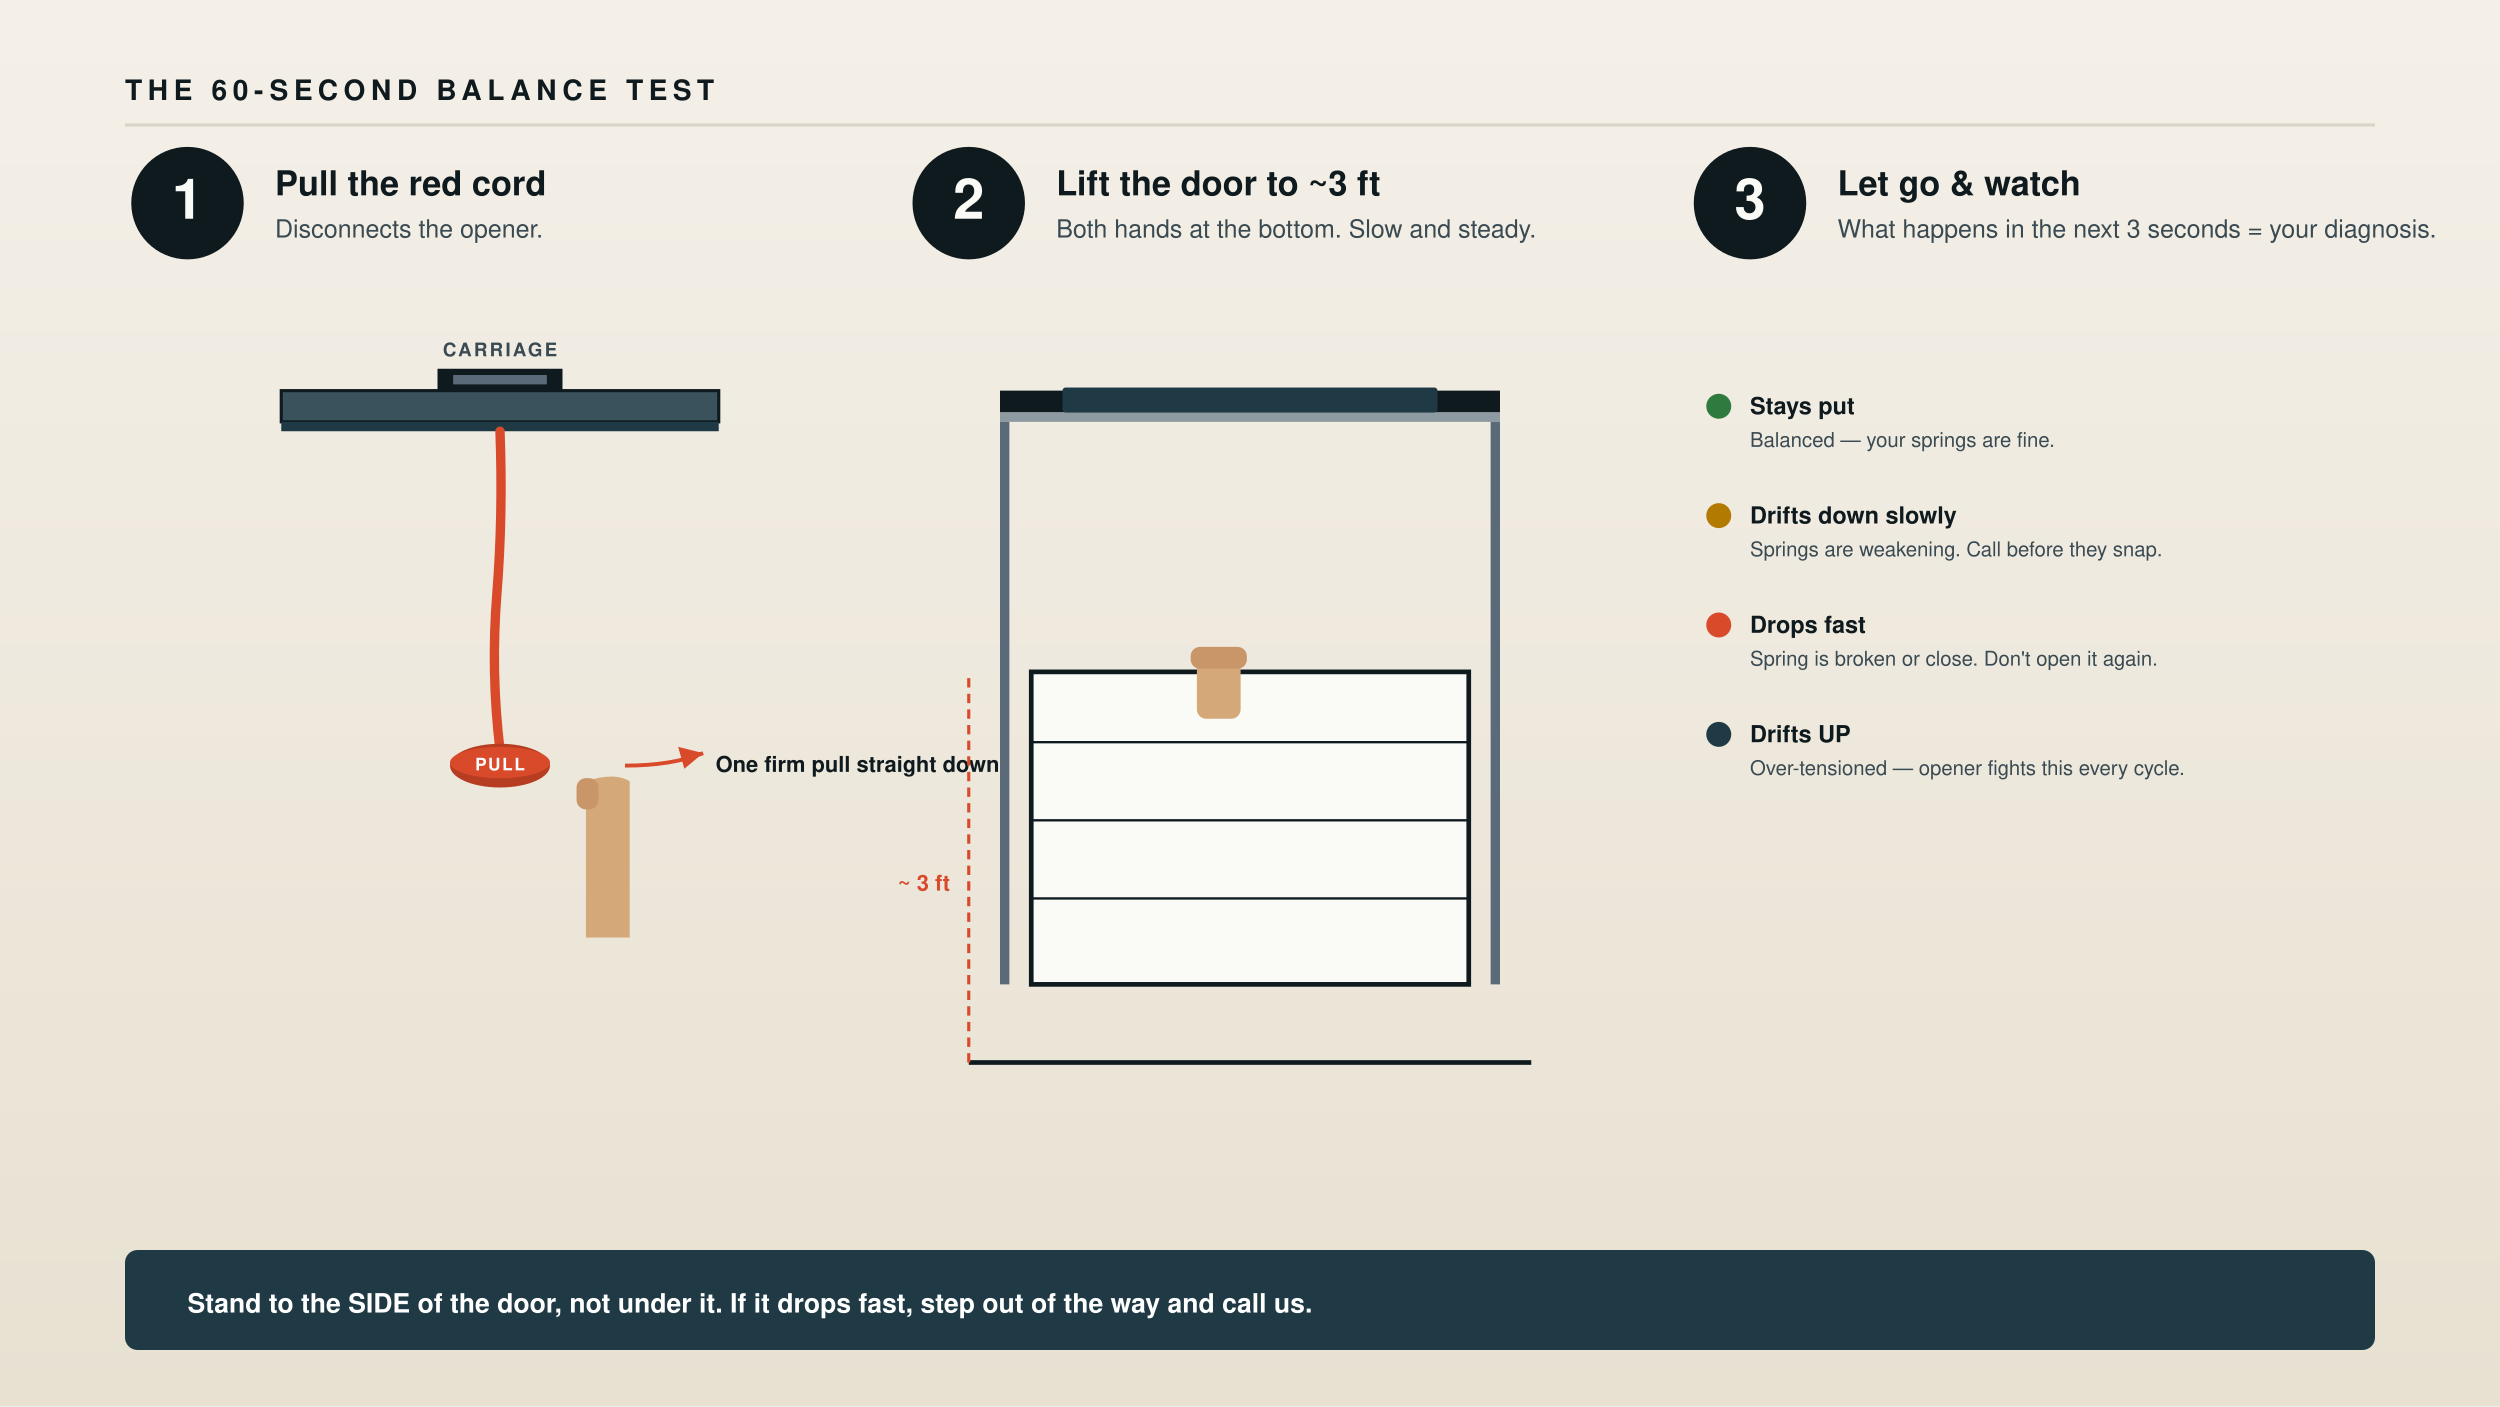
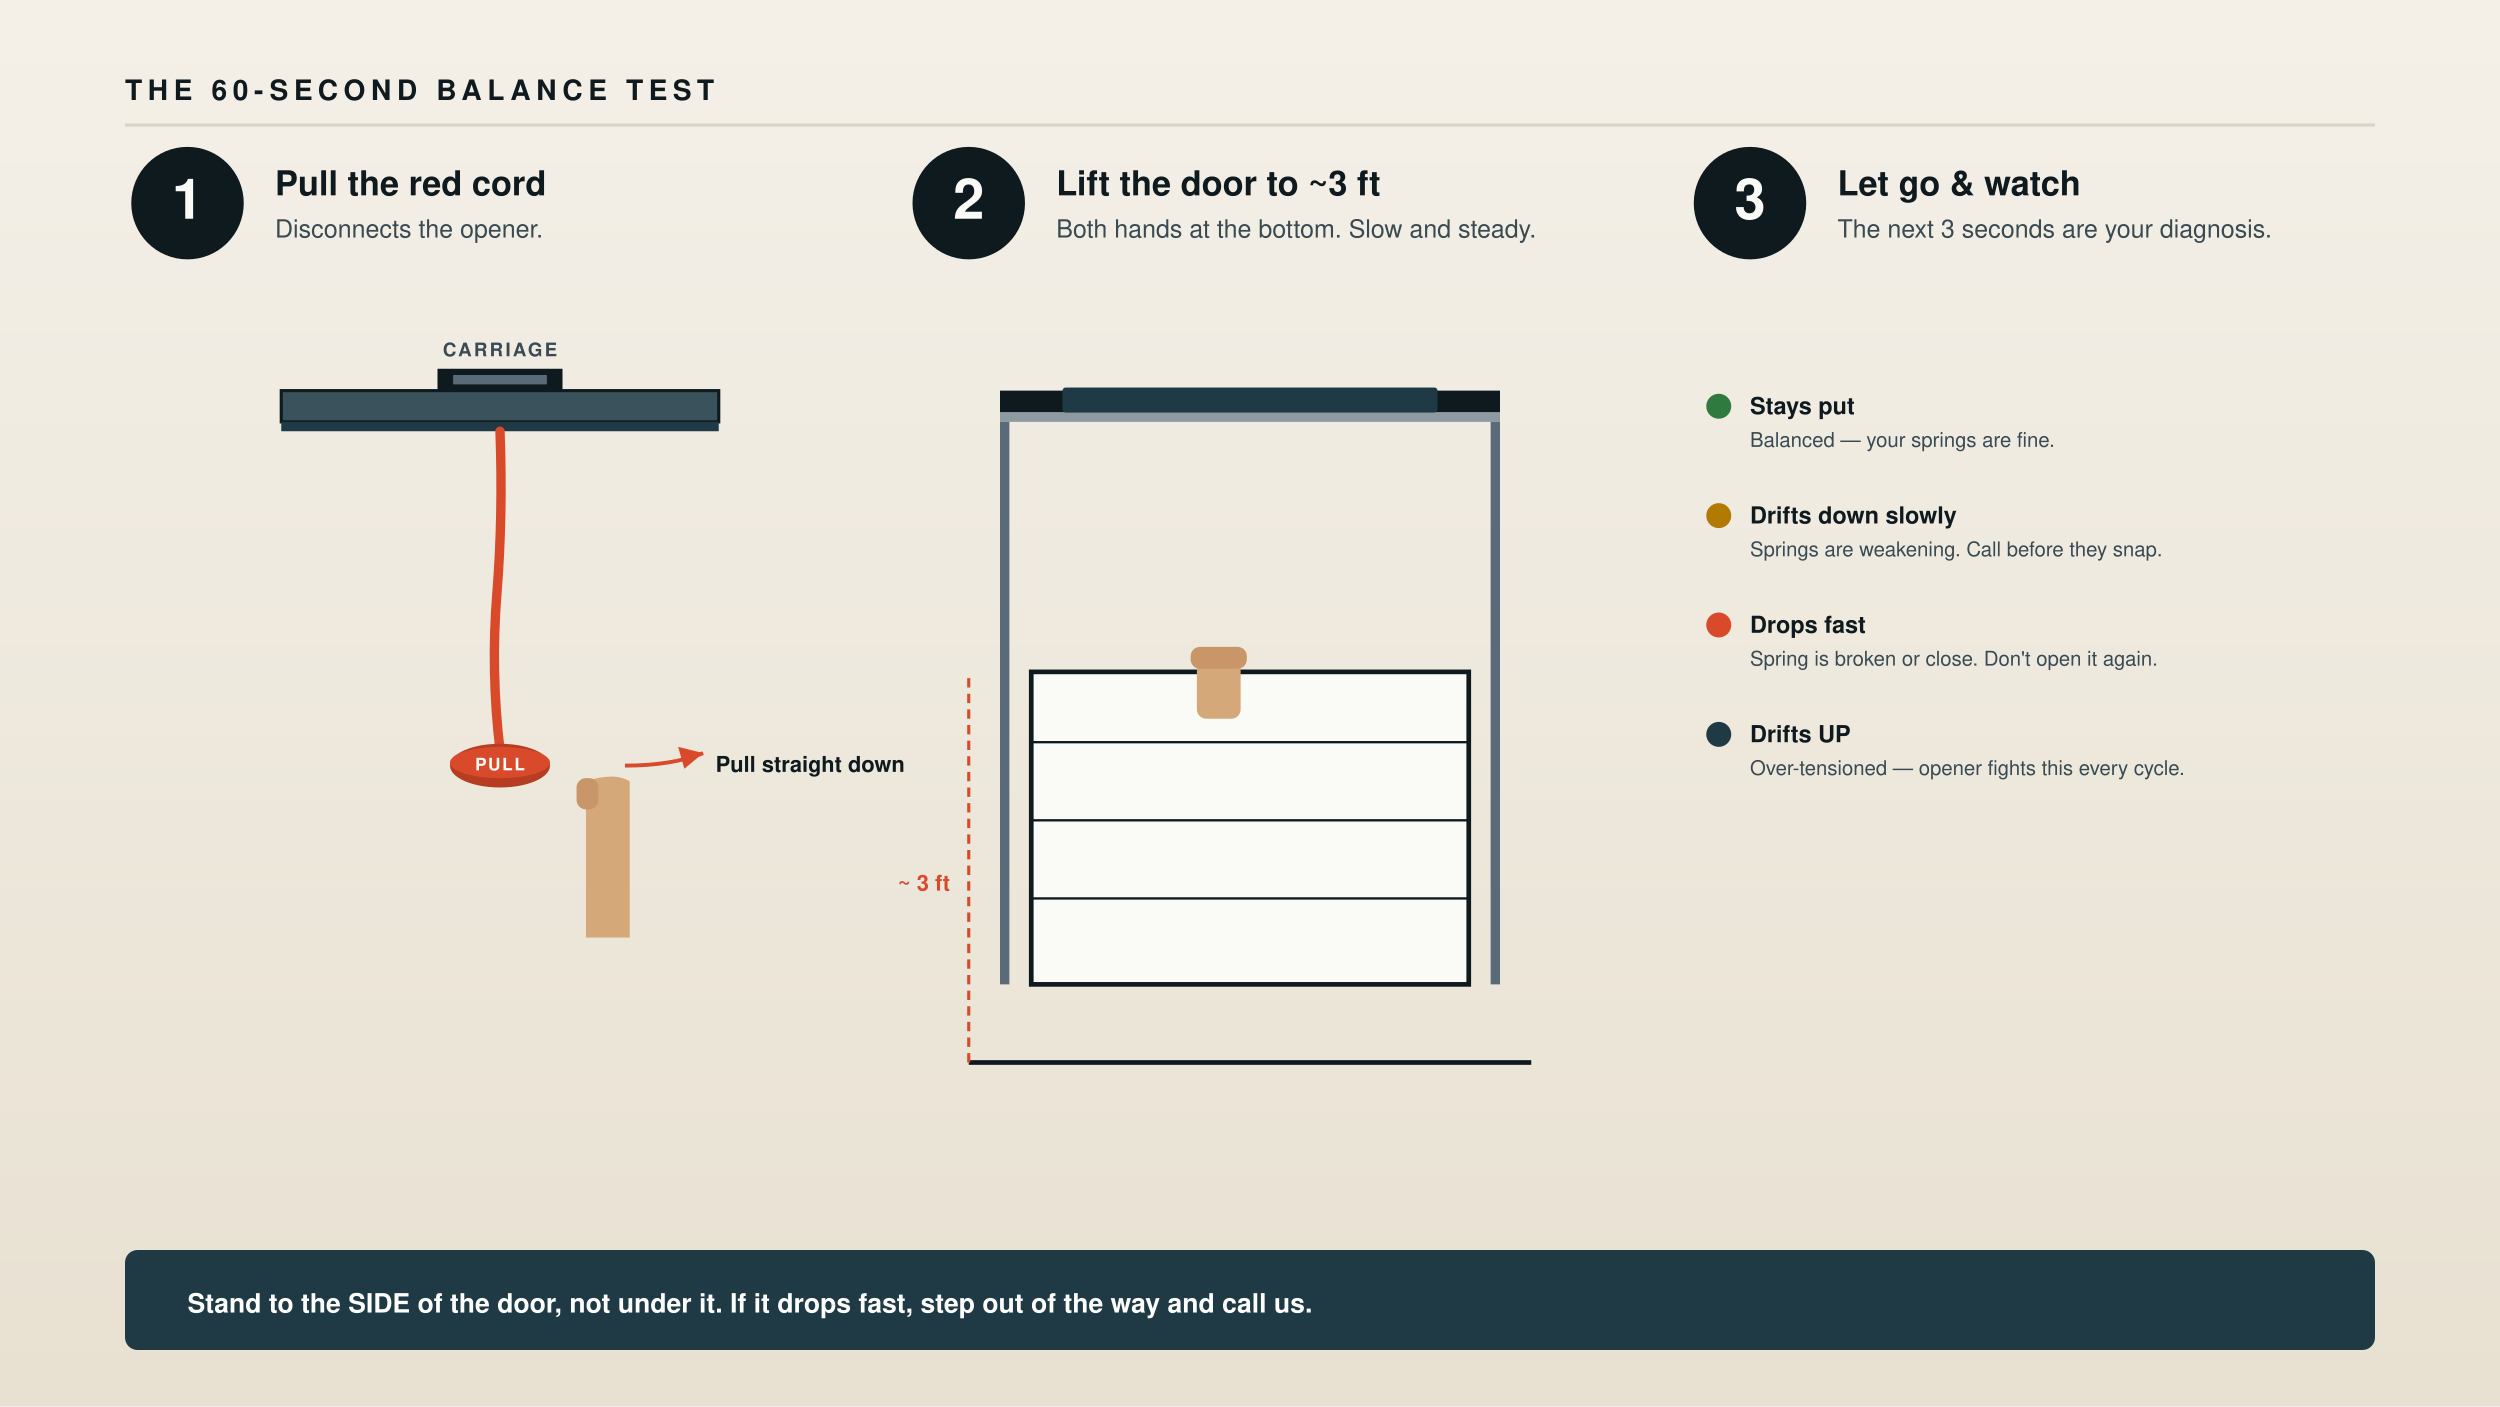
<svg xmlns="http://www.w3.org/2000/svg" viewBox="0 0 1600 900" role="img" aria-labelledby="title desc">
  <defs>
    <linearGradient id="bg" x1="0" y1="0" x2="0" y2="1">
      <stop offset="0" stop-color="#f4f0e8" />
      <stop offset="1" stop-color="#e8e1d2" />
    </linearGradient>
  </defs>
  <rect width="1600" height="900" fill="url(#bg)" />
  <text x="80" y="64" fill="#0f1a1f" font-family="ui-sans-serif, system-ui, -apple-system, Segoe UI, Helvetica, Arial, sans-serif" font-size="18" font-weight="800" letter-spacing=".2em">THE 60-SECOND BALANCE TEST</text>
  <line x1="80" y1="80" x2="1520" y2="80" stroke="#d9d4c8" stroke-width="2" />
  <g transform="translate(120, 130)">
    <circle r="36" cx="0" cy="0" fill="#0f1a1f" />
    <text x="0" y="10" text-anchor="middle" fill="#fafaf7" font-family="ui-sans-serif, system-ui, -apple-system, Segoe UI, Helvetica, Arial, sans-serif" font-size="36" font-weight="800">1</text>
    <text x="56" y="-5" fill="#0f1a1f" font-family="ui-sans-serif, system-ui, -apple-system, Segoe UI, Helvetica, Arial, sans-serif" font-size="22" font-weight="800">Pull the red cord</text>
    <text x="56" y="22" fill="#3a4a52" font-family="ui-sans-serif, system-ui, -apple-system, Segoe UI, Helvetica, Arial, sans-serif" font-size="16">Disconnects the opener.</text>
  </g>
  <g transform="translate(180, 250)">
    <rect x="0" y="0" width="280" height="20" fill="#3a525c" stroke="#0f1a1f" stroke-width="2" />
    <rect x="0" y="20" width="280" height="6" fill="#1f3a44" />
    <rect x="100" y="-14" width="80" height="14" fill="#0f1a1f" />
    <rect x="110" y="-10" width="60" height="6" fill="#5a6a78" />
    <text x="140" y="-22" text-anchor="middle" fill="#3a4a52" font-family="ui-sans-serif, system-ui, -apple-system, Segoe UI, Helvetica, Arial, sans-serif" font-size="12" font-weight="700" letter-spacing=".12em">CARRIAGE</text>
    <path d="M 140 26 Q 142 80 138 130 Q 134 180 140 230" stroke="#d94a2b" stroke-width="6" fill="none" stroke-linecap="round" />
    <g transform="translate(140, 240)">
      <ellipse cx="0" cy="0" rx="32" ry="14" fill="#b73d22" />
      <ellipse cx="0" cy="-2" rx="32" ry="10" fill="#d94a2b" />
      <text x="0" y="3" text-anchor="middle" fill="#fff" font-family="ui-sans-serif, system-ui, -apple-system, Segoe UI, Helvetica, Arial, sans-serif" font-size="11" font-weight="800" letter-spacing=".1em">PULL</text>
    </g>
    <g transform="translate(195, 260)">
      <path d="M 0 0 L 0 90 L 28 90 L 28 -10 Q 18 -16 0 -10 Z" fill="#d4a878" />
      <rect x="-6" y="-12" width="14" height="20" rx="6" fill="#c89668" />
    </g>
    <path d="M 220 240 Q 250 240 270 232" stroke="#d94a2b" stroke-width="2.5" fill="none" />
    <polygon points="270,232 254,228 258,242" fill="#d94a2b" />
-     <text x="278" y="244" fill="#0f1a1f" font-family="ui-sans-serif, system-ui, -apple-system, Segoe UI, Helvetica, Arial, sans-serif" font-size="14" font-weight="700">One firm pull straight down</text>
+     <text x="278" y="244" fill="#0f1a1f" font-family="ui-sans-serif, system-ui, -apple-system, Segoe UI, Helvetica, Arial, sans-serif" font-size="14" font-weight="700">Pull straight down</text>
  </g>
  <g transform="translate(620, 130)">
    <circle r="36" cx="0" cy="0" fill="#0f1a1f" />
    <text x="0" y="10" text-anchor="middle" fill="#fafaf7" font-family="ui-sans-serif, system-ui, -apple-system, Segoe UI, Helvetica, Arial, sans-serif" font-size="36" font-weight="800">2</text>
    <text x="56" y="-5" fill="#0f1a1f" font-family="ui-sans-serif, system-ui, -apple-system, Segoe UI, Helvetica, Arial, sans-serif" font-size="22" font-weight="800">Lift the door to ~3 ft</text>
    <text x="56" y="22" fill="#3a4a52" font-family="ui-sans-serif, system-ui, -apple-system, Segoe UI, Helvetica, Arial, sans-serif" font-size="16">Both hands at the bottom. Slow and steady.</text>
  </g>
  <g transform="translate(620, 250)">
    <rect x="20" y="0" width="320" height="14" fill="#0f1a1f" />
    <rect x="20" y="14" width="320" height="6" fill="#8d9aa1" />
    <rect x="60" y="-2" width="240" height="16" fill="#1f3a44" rx="2" />
    <rect x="40" y="180" width="280" height="200" fill="#fafaf7" stroke="#0f1a1f" stroke-width="3" />
    <line x1="40" y1="225" x2="320" y2="225" stroke="#0f1a1f" stroke-width="1.5" />
    <line x1="40" y1="275" x2="320" y2="275" stroke="#0f1a1f" stroke-width="1.5" />
    <line x1="40" y1="325" x2="320" y2="325" stroke="#0f1a1f" stroke-width="1.5" />
    <rect x="20" y="20" width="6" height="360" fill="#5a6a78" />
    <rect x="334" y="20" width="6" height="360" fill="#5a6a78" />
    <line x1="0" y1="430" x2="360" y2="430" stroke="#0f1a1f" stroke-width="3" />
    <line x1="0" y1="430" x2="0" y2="180" stroke="#d94a2b" stroke-width="2" stroke-dasharray="6 4" />
    <text x="-12" y="320" text-anchor="end" fill="#d94a2b" font-family="ui-sans-serif, system-ui, -apple-system, Segoe UI, Helvetica, Arial, sans-serif" font-size="14" font-weight="800">~ 3 ft</text>
    <g transform="translate(160, 170)">
      <rect x="-14" y="0" width="28" height="40" rx="6" fill="#d4a878" />
      <rect x="-18" y="-6" width="36" height="14" rx="6" fill="#c89668" />
    </g>
  </g>
  <g transform="translate(1120, 130)">
    <circle r="36" cx="0" cy="0" fill="#0f1a1f" />
    <text x="0" y="10" text-anchor="middle" fill="#fafaf7" font-family="ui-sans-serif, system-ui, -apple-system, Segoe UI, Helvetica, Arial, sans-serif" font-size="36" font-weight="800">3</text>
    <text x="56" y="-5" fill="#0f1a1f" font-family="ui-sans-serif, system-ui, -apple-system, Segoe UI, Helvetica, Arial, sans-serif" font-size="22" font-weight="800">Let go &amp; watch</text>
-     <text x="56" y="22" fill="#3a4a52" font-family="ui-sans-serif, system-ui, -apple-system, Segoe UI, Helvetica, Arial, sans-serif" font-size="16">What happens in the next 3 seconds = your diagnosis.</text>
+     <text x="56" y="22" fill="#3a4a52" font-family="ui-sans-serif, system-ui, -apple-system, Segoe UI, Helvetica, Arial, sans-serif" font-size="16">The next 3 seconds are your diagnosis.</text>
  </g>
  <g transform="translate(1100, 260)">
    <g transform="translate(0, 0)">
      <circle cx="0" cy="0" r="8" fill="#2f7a3e" />
      <text x="20" y="5" fill="#0f1a1f" font-family="ui-sans-serif, system-ui, -apple-system, Segoe UI, Helvetica, Arial, sans-serif" font-size="15" font-weight="800">Stays put</text>
      <text x="20" y="26" fill="#3a4a52" font-family="ui-sans-serif, system-ui, -apple-system, Segoe UI, Helvetica, Arial, sans-serif" font-size="13">Balanced — your springs are fine.</text>
    </g>
    <g transform="translate(0, 70)">
      <circle cx="0" cy="0" r="8" fill="#b27a00" />
      <text x="20" y="5" fill="#0f1a1f" font-family="ui-sans-serif, system-ui, -apple-system, Segoe UI, Helvetica, Arial, sans-serif" font-size="15" font-weight="800">Drifts down slowly</text>
      <text x="20" y="26" fill="#3a4a52" font-family="ui-sans-serif, system-ui, -apple-system, Segoe UI, Helvetica, Arial, sans-serif" font-size="13">Springs are weakening. Call before they snap.</text>
    </g>
    <g transform="translate(0, 140)">
      <circle cx="0" cy="0" r="8" fill="#d94a2b" />
      <text x="20" y="5" fill="#0f1a1f" font-family="ui-sans-serif, system-ui, -apple-system, Segoe UI, Helvetica, Arial, sans-serif" font-size="15" font-weight="800">Drops fast</text>
      <text x="20" y="26" fill="#3a4a52" font-family="ui-sans-serif, system-ui, -apple-system, Segoe UI, Helvetica, Arial, sans-serif" font-size="13">Spring is broken or close. Don't open it again.</text>
    </g>
    <g transform="translate(0, 210)">
      <circle cx="0" cy="0" r="8" fill="#1f3a44" />
      <text x="20" y="5" fill="#0f1a1f" font-family="ui-sans-serif, system-ui, -apple-system, Segoe UI, Helvetica, Arial, sans-serif" font-size="15" font-weight="800">Drifts UP</text>
      <text x="20" y="26" fill="#3a4a52" font-family="ui-sans-serif, system-ui, -apple-system, Segoe UI, Helvetica, Arial, sans-serif" font-size="13">Over-tensioned — opener fights this every cycle.</text>
    </g>
  </g>
  <g transform="translate(80, 800)">
    <rect width="1440" height="64" rx="8" fill="#1f3a44" />
    <text x="40" y="40" fill="#fff" font-family="ui-sans-serif, system-ui, -apple-system, Segoe UI, Helvetica, Arial, sans-serif" font-size="17" font-weight="700">Stand to the SIDE of the door, not under it. If it drops fast, step out of the way and call us.</text>
  </g>
</svg>
